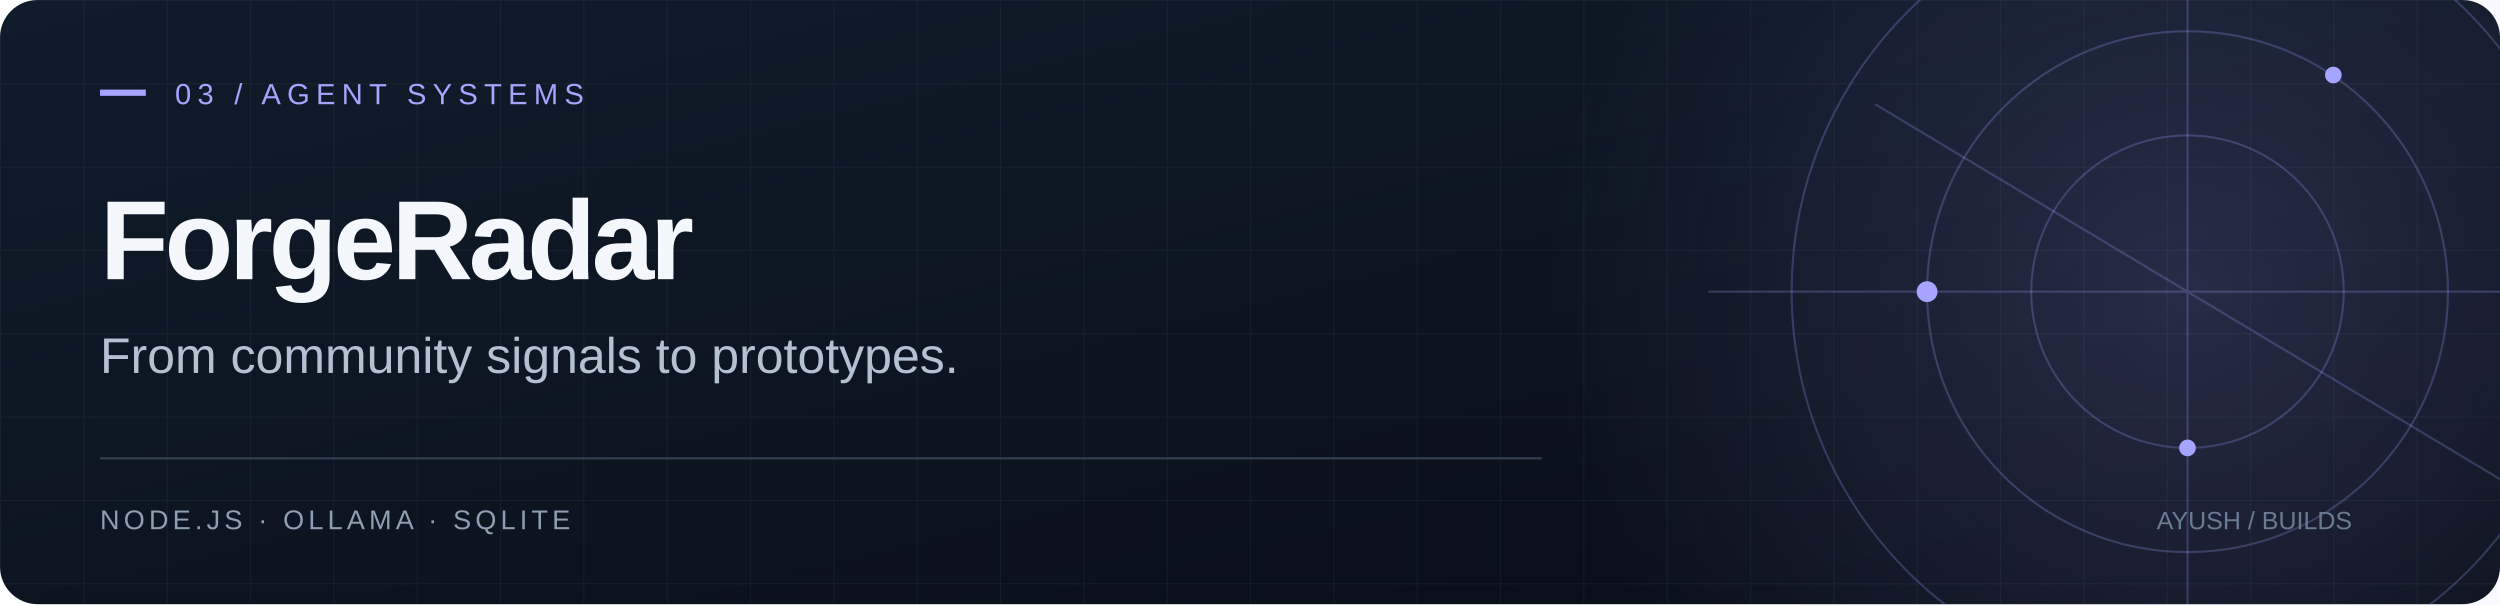
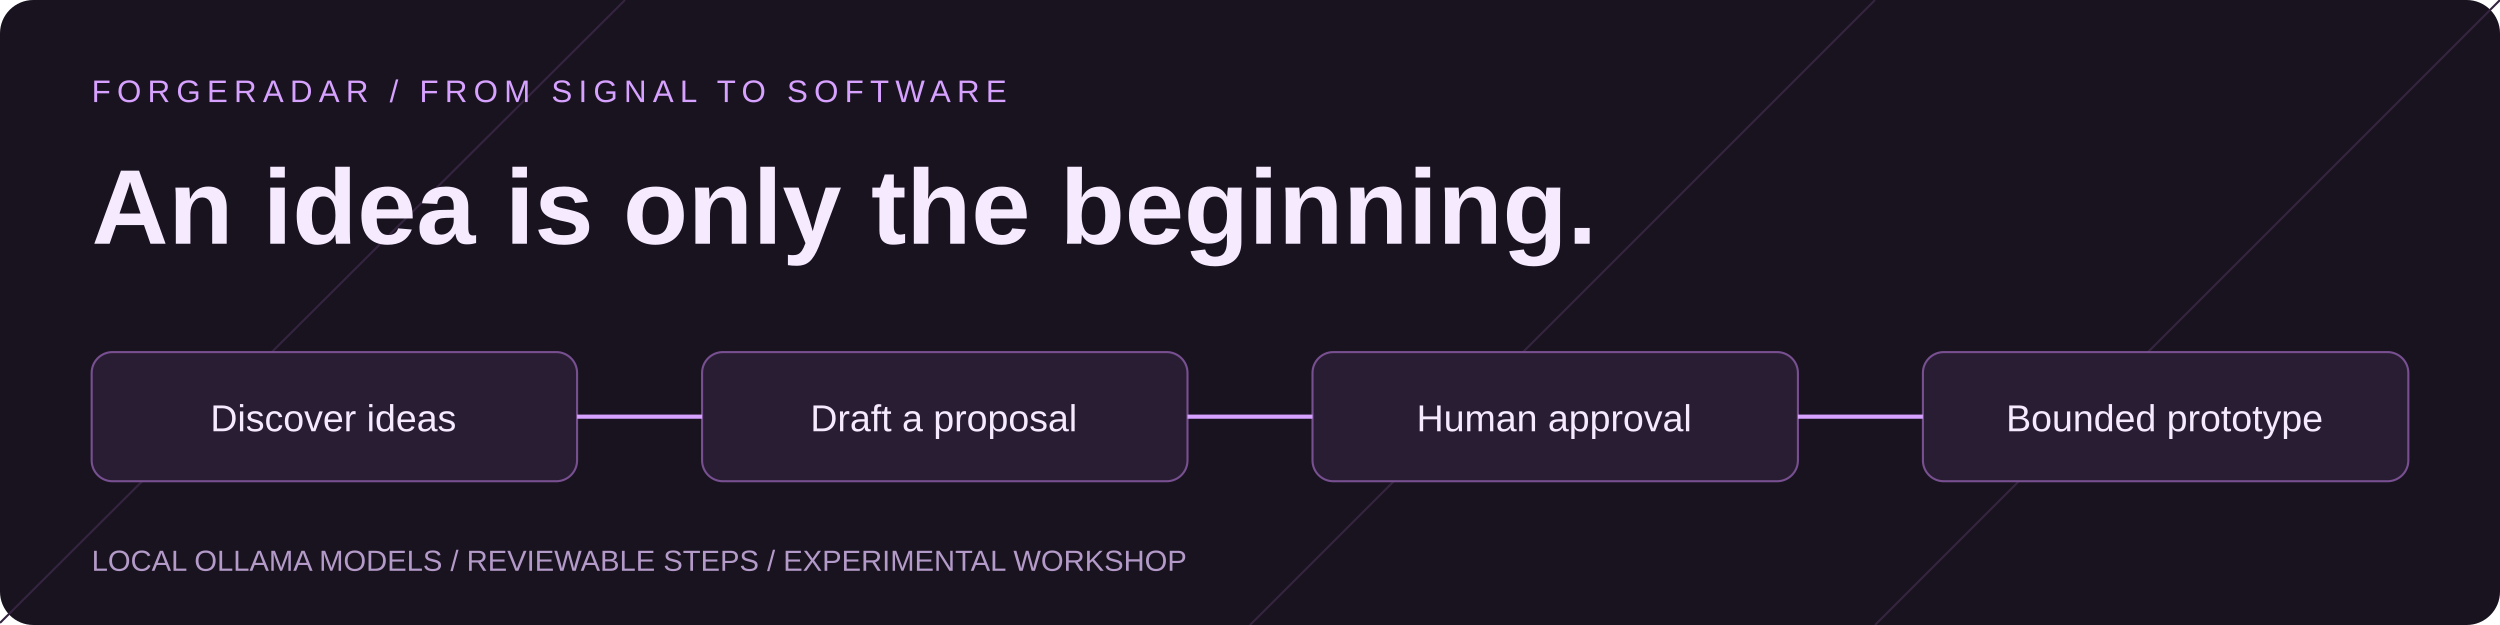
- <svg xmlns="http://www.w3.org/2000/svg" width="1200" height="290" viewBox="0 0 1200 290" role="img" aria-label="ForgeRadar — From community signals to prototypes.">
-   <defs>
-     <linearGradient id="bg" x2="1" y2="1">
-       <stop stop-color="#101c2b" />
-       <stop offset="1" stop-color="#080d16" />
-     </linearGradient>
-     <radialGradient id="light">
-       <stop stop-color="#a5a4ff" stop-opacity=".18" />
-       <stop offset="1" stop-color="#a5a4ff" stop-opacity="0" />
-     </radialGradient>
-     <pattern id="grid" width="40" height="40" patternUnits="userSpaceOnUse">
-       <path d="M40 0H0V40" fill="none" stroke="#8295ac" stroke-opacity=".08" />
-     </pattern>
-   </defs>
-   <rect width="1200" height="100%" rx="18" fill="url(#bg)" />
-   <rect width="1200" height="100%" rx="18" fill="url(#grid)" />
-   <circle cx="1050" cy="140" r="310" fill="url(#light)" />
-   <g fill="none" stroke="#a5a4ff" stroke-opacity=".24">
-     <circle cx="1050" cy="140" r="75" />
-     <circle cx="1050" cy="140" r="125" />
-     <circle cx="1050" cy="140" r="190" />
-     <path d="M820 140h380M1050 0v290M900 50l300 180" />
+ <svg xmlns="http://www.w3.org/2000/svg" width="1200" height="300" viewBox="0 0 1200 300">
+   <style>text{font-family:Segoe UI,Arial,sans-serif}</style>
+   <rect width="1200" height="300" rx="16" fill="#18131f" />
+   <path d="M0 299L300 0M600 300L900 0M900 300L1200 0" stroke="#352440" />
+   <text x="44" y="49" font-size="15" letter-spacing="3" fill="#d6a1ff">FORGERADAR / FROM SIGNAL TO SOFTWARE</text>
+   <text x="44" y="117" font-size="51" font-weight="700" fill="#f6eaff">An idea is only the beginning.</text>
+   <g font-size="18" text-anchor="middle">
+     <g fill="#291d34" stroke="#785091">
+       <rect x="44" y="169" width="233" height="62" rx="10" />
+       <rect x="337" y="169" width="233" height="62" rx="10" />
+       <rect x="630" y="169" width="233" height="62" rx="10" />
+       <rect x="923" y="169" width="233" height="62" rx="10" />
+     </g>
+     <g fill="#f6eaff">
+       <text x="160" y="207">Discover ideas</text>
+       <text x="453" y="207">Draft a proposal</text>
+       <text x="746" y="207">Human approval</text>
+       <text x="1039" y="207">Bounded prototype</text>
+     </g>
+     <path d="M277 200h60m233 0h60m233 0h60" stroke="#d6a1ff" stroke-width="2" />
  </g>
-   <g fill="#a5a4ff">
-     <circle cx="925" cy="140" r="5" />
-     <circle cx="1120" cy="36" r="4" />
-     <circle cx="1050" cy="215" r="4" />
-     <rect x="48" y="43" width="22" height="3" />
-   </g>
-   <g font-family="Segoe UI,Arial,sans-serif">
-     <text x="84" y="50" font-size="14" letter-spacing="3" fill="#a5a4ff">03 / AGENT SYSTEMS</text>
-     <text x="48" y="134" font-size="54" font-weight="700" letter-spacing="-2" fill="#f4f7fc">ForgeRadar</text>
-     <text x="48" y="179" font-size="24" font-weight="400" letter-spacing="0" fill="#b4c1d2">From community signals to prototypes.</text>
-     <path d="M48 220H740" stroke="#344153" />
-     <text x="48" y="254" font-size="13" letter-spacing="2" fill="#8e9eb3">NODE.JS · OLLAMA · SQLITE</text>
-     <text x="1129" y="254" font-size="12" text-anchor="end" fill="#687c93">AYUSH / BUILDS</text>
-   </g>
+   <text x="44" y="274" font-size="14" fill="#b49ac8">LOCAL OLLAMA MODELS / REVIEWABLE STEPS / EXPERIMENTAL WORKSHOP</text>
</svg>
